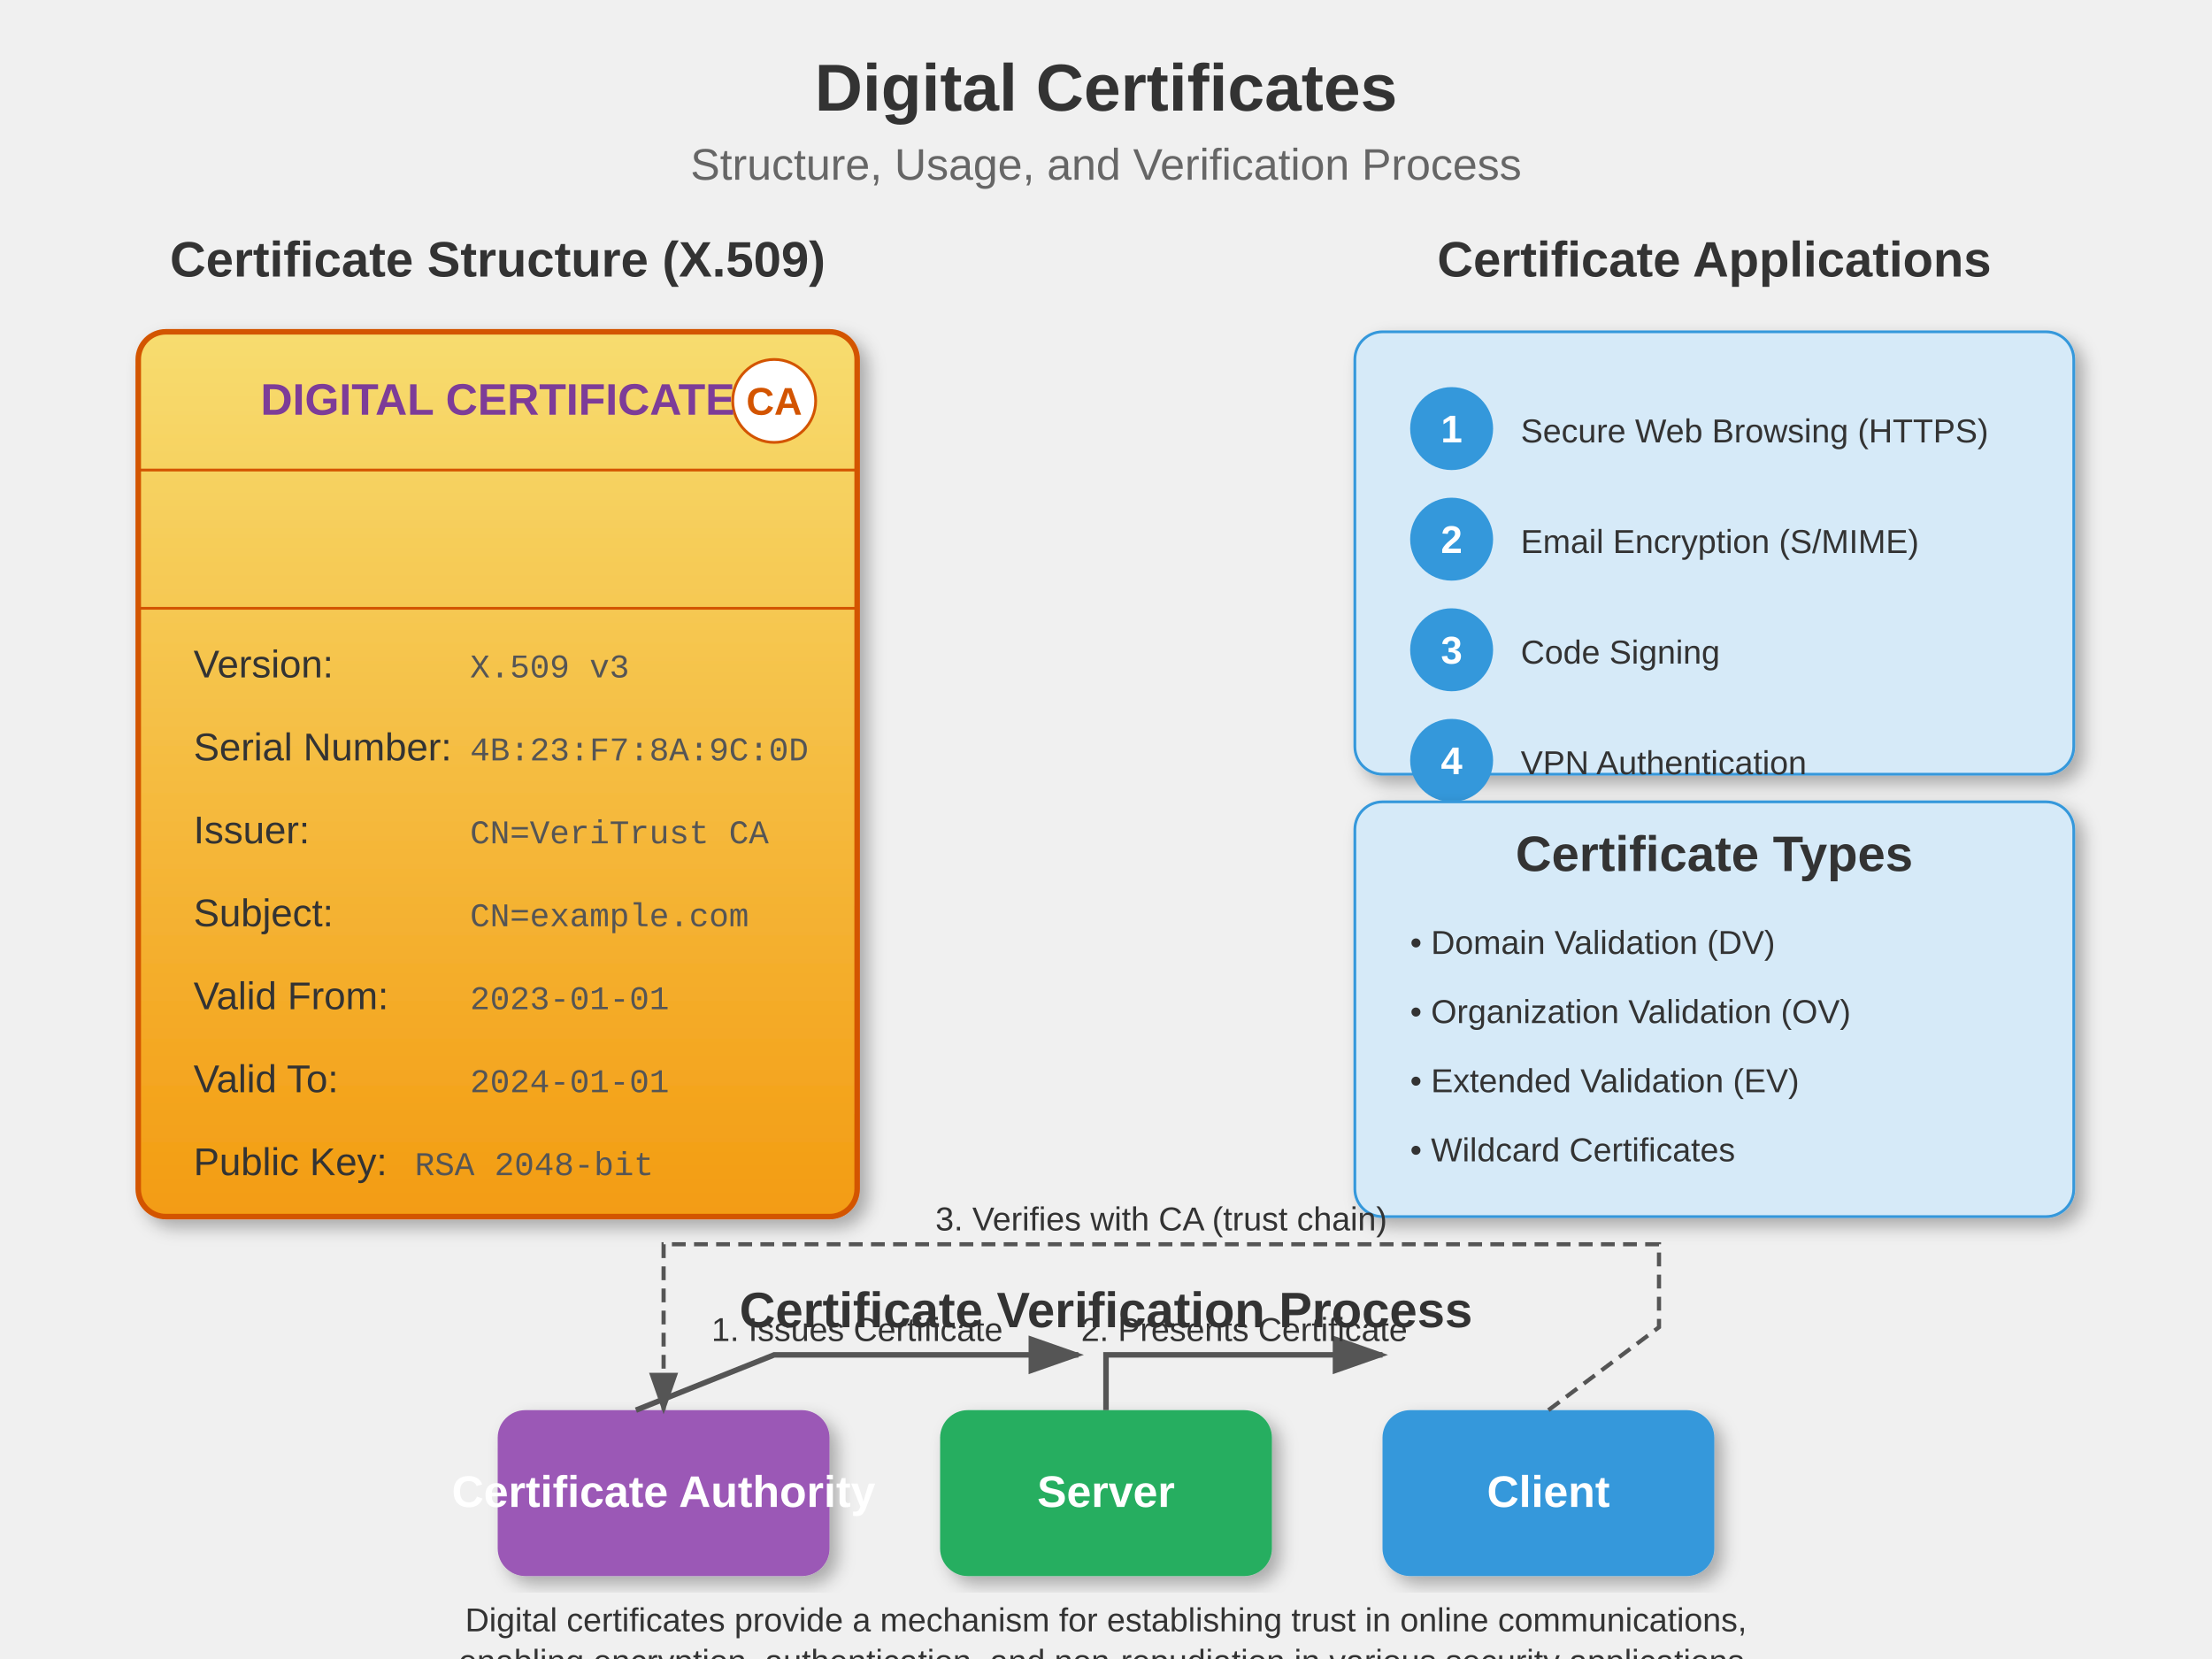
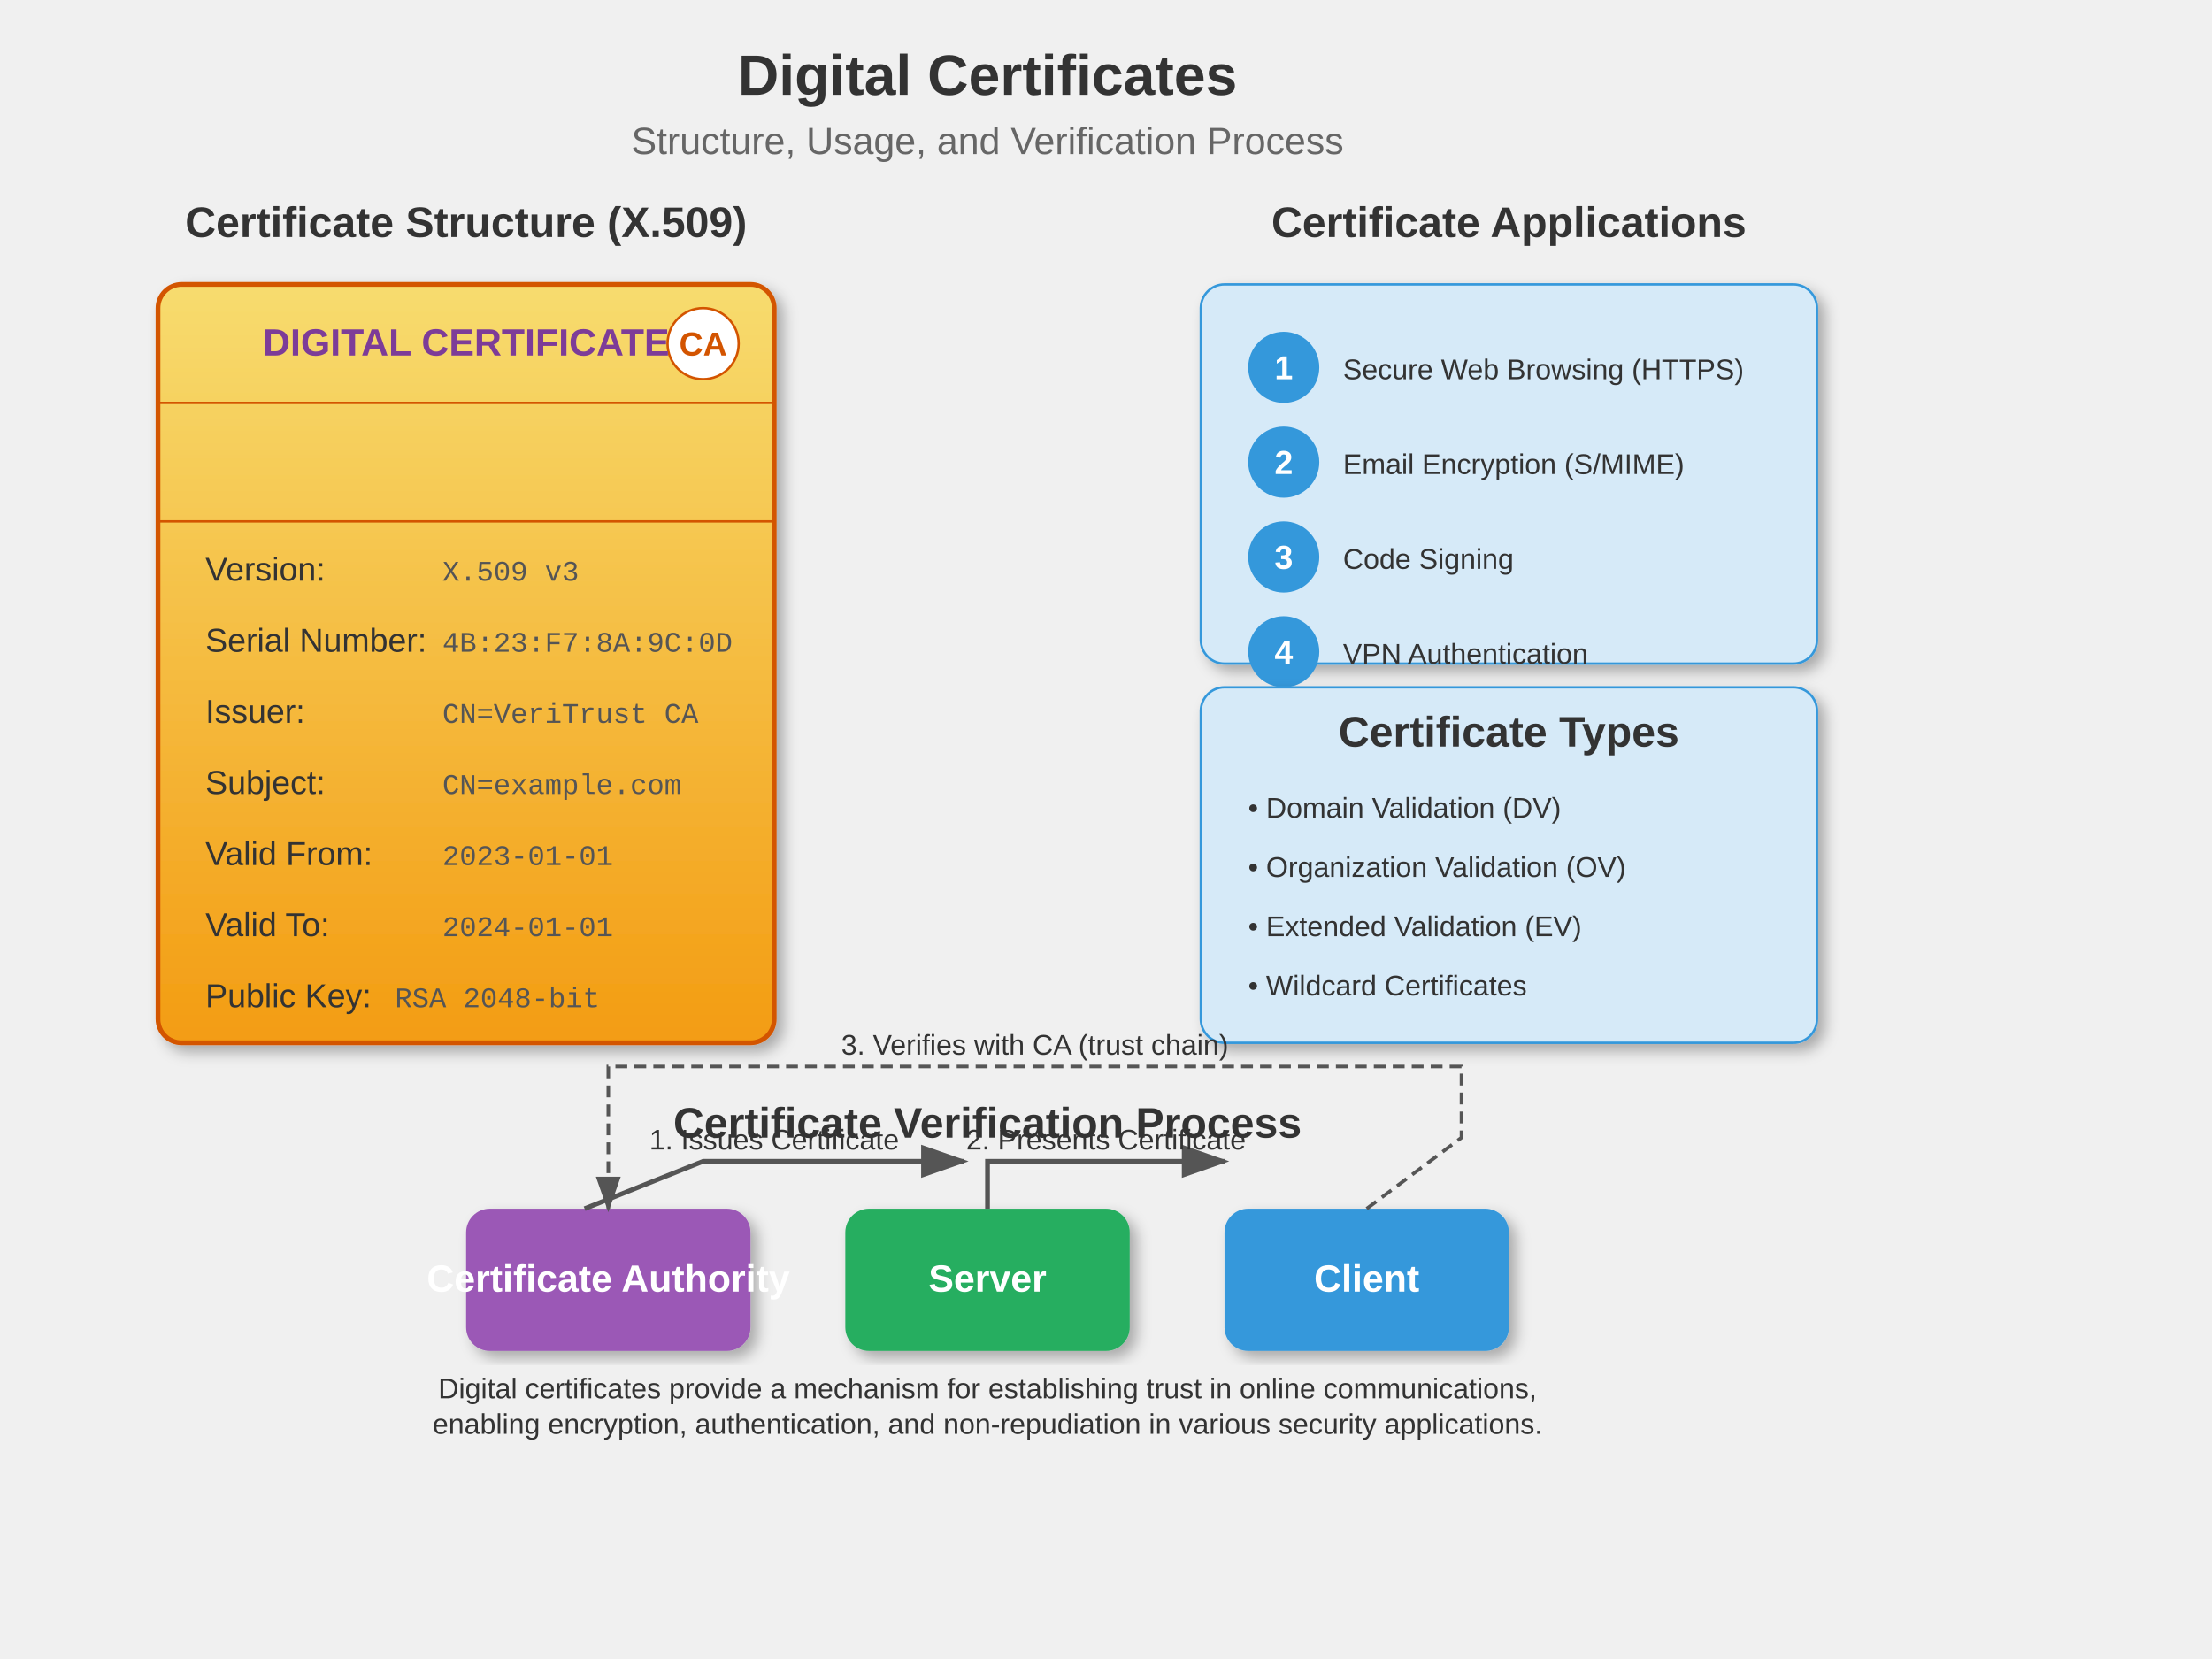
- <svg xmlns="http://www.w3.org/2000/svg" width="800" height="600" viewBox="0 0 800 600">
+ <svg xmlns="http://www.w3.org/2000/svg" width="800" height="600" viewBox="0 0 900 700">
  <style>
    .title {
      font-family: Arial, sans-serif;
      font-size: 24px;
      font-weight: bold;
      fill: #333;
    }
    .subtitle {
      font-family: Arial, sans-serif;
      font-size: 16px;
      fill: #666;
    }
    .section-title {
      font-family: Arial, sans-serif;
      font-size: 18px;
      font-weight: bold;
      fill: #333;
    }
    .component {
      font-family: Arial, sans-serif;
      font-size: 16px;
      font-weight: bold;
      fill: white;
    }
    .description {
      font-family: Arial, sans-serif;
      font-size: 12px;
      fill: #333;
    }
    .certificate-field {
      font-family: Arial, sans-serif;
      font-size: 14px;
      fill: #333;
    }
    .certificate-value {
      font-family: "Courier New", monospace;
      font-size: 12px;
      fill: #555;
    }
    .arrow {
      stroke: #555;
      stroke-width: 2;
      fill: none;
      marker-end: url(#arrowhead);
    }
    .dashed-arrow {
      stroke: #555;
      stroke-width: 1.5;
      stroke-dasharray: 5, 3;
      fill: none;
      marker-end: url(#arrowhead);
    }
    .step-number {
      font-family: Arial, sans-serif;
      font-size: 14px;
      font-weight: bold;
      fill: white;
    }
    .step-text {
      font-family: Arial, sans-serif;
      font-size: 12px;
      fill: #333;
    }
  </style>
  <defs>
    <marker id="arrowhead" markerWidth="10" markerHeight="7" refX="9" refY="3.5" orient="auto">
      <polygon points="0 0, 10 3.5, 0 7" fill="#555" />
    </marker>
    <filter id="shadow" x="-10%" y="-10%" width="120%" height="120%">
      <feDropShadow dx="3" dy="3" stdDeviation="3" flood-opacity="0.3" />
    </filter>
    <linearGradient id="cert-gradient" x1="0%" y1="0%" x2="0%" y2="100%">
      <stop offset="0%" style="stop-color:#F7DC6F" />
      <stop offset="100%" style="stop-color:#F39C12" />
    </linearGradient>
  </defs>
  <text x="400" y="40" class="title" text-anchor="middle">Digital Certificates</text>
  <text x="400" y="65" class="subtitle" text-anchor="middle">Structure, Usage, and Verification Process</text>
  <text x="180" y="100" class="section-title" text-anchor="middle">Certificate Structure (X.509)</text>
  <rect x="50" y="120" width="260" height="320" rx="10" ry="10" fill="url(#cert-gradient)" stroke="#D35400" stroke-width="2" filter="url(#shadow)" />
  <path d="M 50 170 L 310 170" stroke="#D35400" stroke-width="1" />
  <path d="M 50 220 L 310 220" stroke="#D35400" stroke-width="1" />
  <circle cx="280" cy="145" r="15" fill="#FFF" stroke="#D35400" stroke-width="1" />
  <text x="280" y="150" font-family="Arial" font-size="14" font-weight="bold" fill="#D35400" text-anchor="middle">CA</text>
  <text x="180" y="150" font-family="Arial" font-size="16" font-weight="bold" fill="#7D3C98" text-anchor="middle">DIGITAL CERTIFICATE</text>
  <text x="70" y="245" class="certificate-field">Version:</text>
  <text x="170" y="245" class="certificate-value">X.509 v3</text>
  <text x="70" y="275" class="certificate-field">Serial Number:</text>
  <text x="170" y="275" class="certificate-value">4B:23:F7:8A:9C:0D</text>
  <text x="70" y="305" class="certificate-field">Issuer:</text>
  <text x="170" y="305" class="certificate-value">CN=VeriTrust CA</text>
  <text x="70" y="335" class="certificate-field">Subject:</text>
  <text x="170" y="335" class="certificate-value">CN=example.com</text>
  <text x="70" y="365" class="certificate-field">Valid From:</text>
  <text x="170" y="365" class="certificate-value">2023-01-01</text>
  <text x="70" y="395" class="certificate-field">Valid To:</text>
  <text x="170" y="395" class="certificate-value">2024-01-01</text>
  <text x="70" y="425" class="certificate-field">Public Key:</text>
  <text x="150" y="425" class="certificate-value">RSA 2048-bit</text>
  <text x="620" y="100" class="section-title" text-anchor="middle">Certificate Applications</text>
  <rect x="490" y="120" width="260" height="160" rx="10" ry="10" fill="#D6EAF8" stroke="#3498DB" stroke-width="1" filter="url(#shadow)" />
  <circle cx="525" cy="155" r="15" fill="#3498DB" />
  <text x="525" y="160" class="step-number" text-anchor="middle">1</text>
  <text x="550" y="160" class="step-text" text-anchor="start">Secure Web Browsing (HTTPS)</text>
  <circle cx="525" cy="195" r="15" fill="#3498DB" />
  <text x="525" y="200" class="step-number" text-anchor="middle">2</text>
  <text x="550" y="200" class="step-text" text-anchor="start">Email Encryption (S/MIME)</text>
  <circle cx="525" cy="235" r="15" fill="#3498DB" />
  <text x="525" y="240" class="step-number" text-anchor="middle">3</text>
  <text x="550" y="240" class="step-text" text-anchor="start">Code Signing</text>
  <circle cx="525" cy="275" r="15" fill="#3498DB" />
  <text x="525" y="280" class="step-number" text-anchor="middle">4</text>
  <text x="550" y="280" class="step-text" text-anchor="start">VPN Authentication</text>
  <rect x="490" y="290" width="260" height="150" rx="10" ry="10" fill="#D6EAF8" stroke="#3498DB" stroke-width="1" filter="url(#shadow)" />
  <text x="620" y="315" class="section-title" text-anchor="middle" font-size="16">Certificate Types</text>
  <text x="510" y="345" class="description">• Domain Validation (DV)</text>
  <text x="510" y="370" class="description">• Organization Validation (OV)</text>
  <text x="510" y="395" class="description">• Extended Validation (EV)</text>
  <text x="510" y="420" class="description">• Wildcard Certificates</text>
  <text x="400" y="480" class="section-title" text-anchor="middle">Certificate Verification Process</text>
  <rect x="180" y="510" width="120" height="60" rx="10" ry="10" fill="#9B59B6" filter="url(#shadow)" />
  <text x="240" y="545" class="component" text-anchor="middle">Certificate Authority</text>
  <rect x="340" y="510" width="120" height="60" rx="10" ry="10" fill="#27AE60" filter="url(#shadow)" />
  <text x="400" y="545" class="component" text-anchor="middle">Server</text>
  <rect x="500" y="510" width="120" height="60" rx="10" ry="10" fill="#3498DB" filter="url(#shadow)" />
  <text x="560" y="545" class="component" text-anchor="middle">Client</text>
  <path d="M 230 510 L 280 490 L 390 490" class="arrow" />
  <text x="310" y="485" class="description" text-anchor="middle">1. Issues Certificate</text>
  <path d="M 400 510 L 400 490 L 500 490" class="arrow" />
  <text x="450" y="485" class="description" text-anchor="middle">2. Presents Certificate</text>
  <path d="M 560 510 L 600 480 L 600 450 L 240 450 L 240 510" class="dashed-arrow" />
  <text x="420" y="445" class="description" text-anchor="middle">3. Verifies with CA (trust chain)</text>
  <text x="400" y="590" class="description" text-anchor="middle">
    Digital certificates provide a mechanism for establishing trust in online communications,
  </text>
  <text x="400" y="605" class="description" text-anchor="middle">
    enabling encryption, authentication, and non-repudiation in various security applications.
  </text>
</svg>
